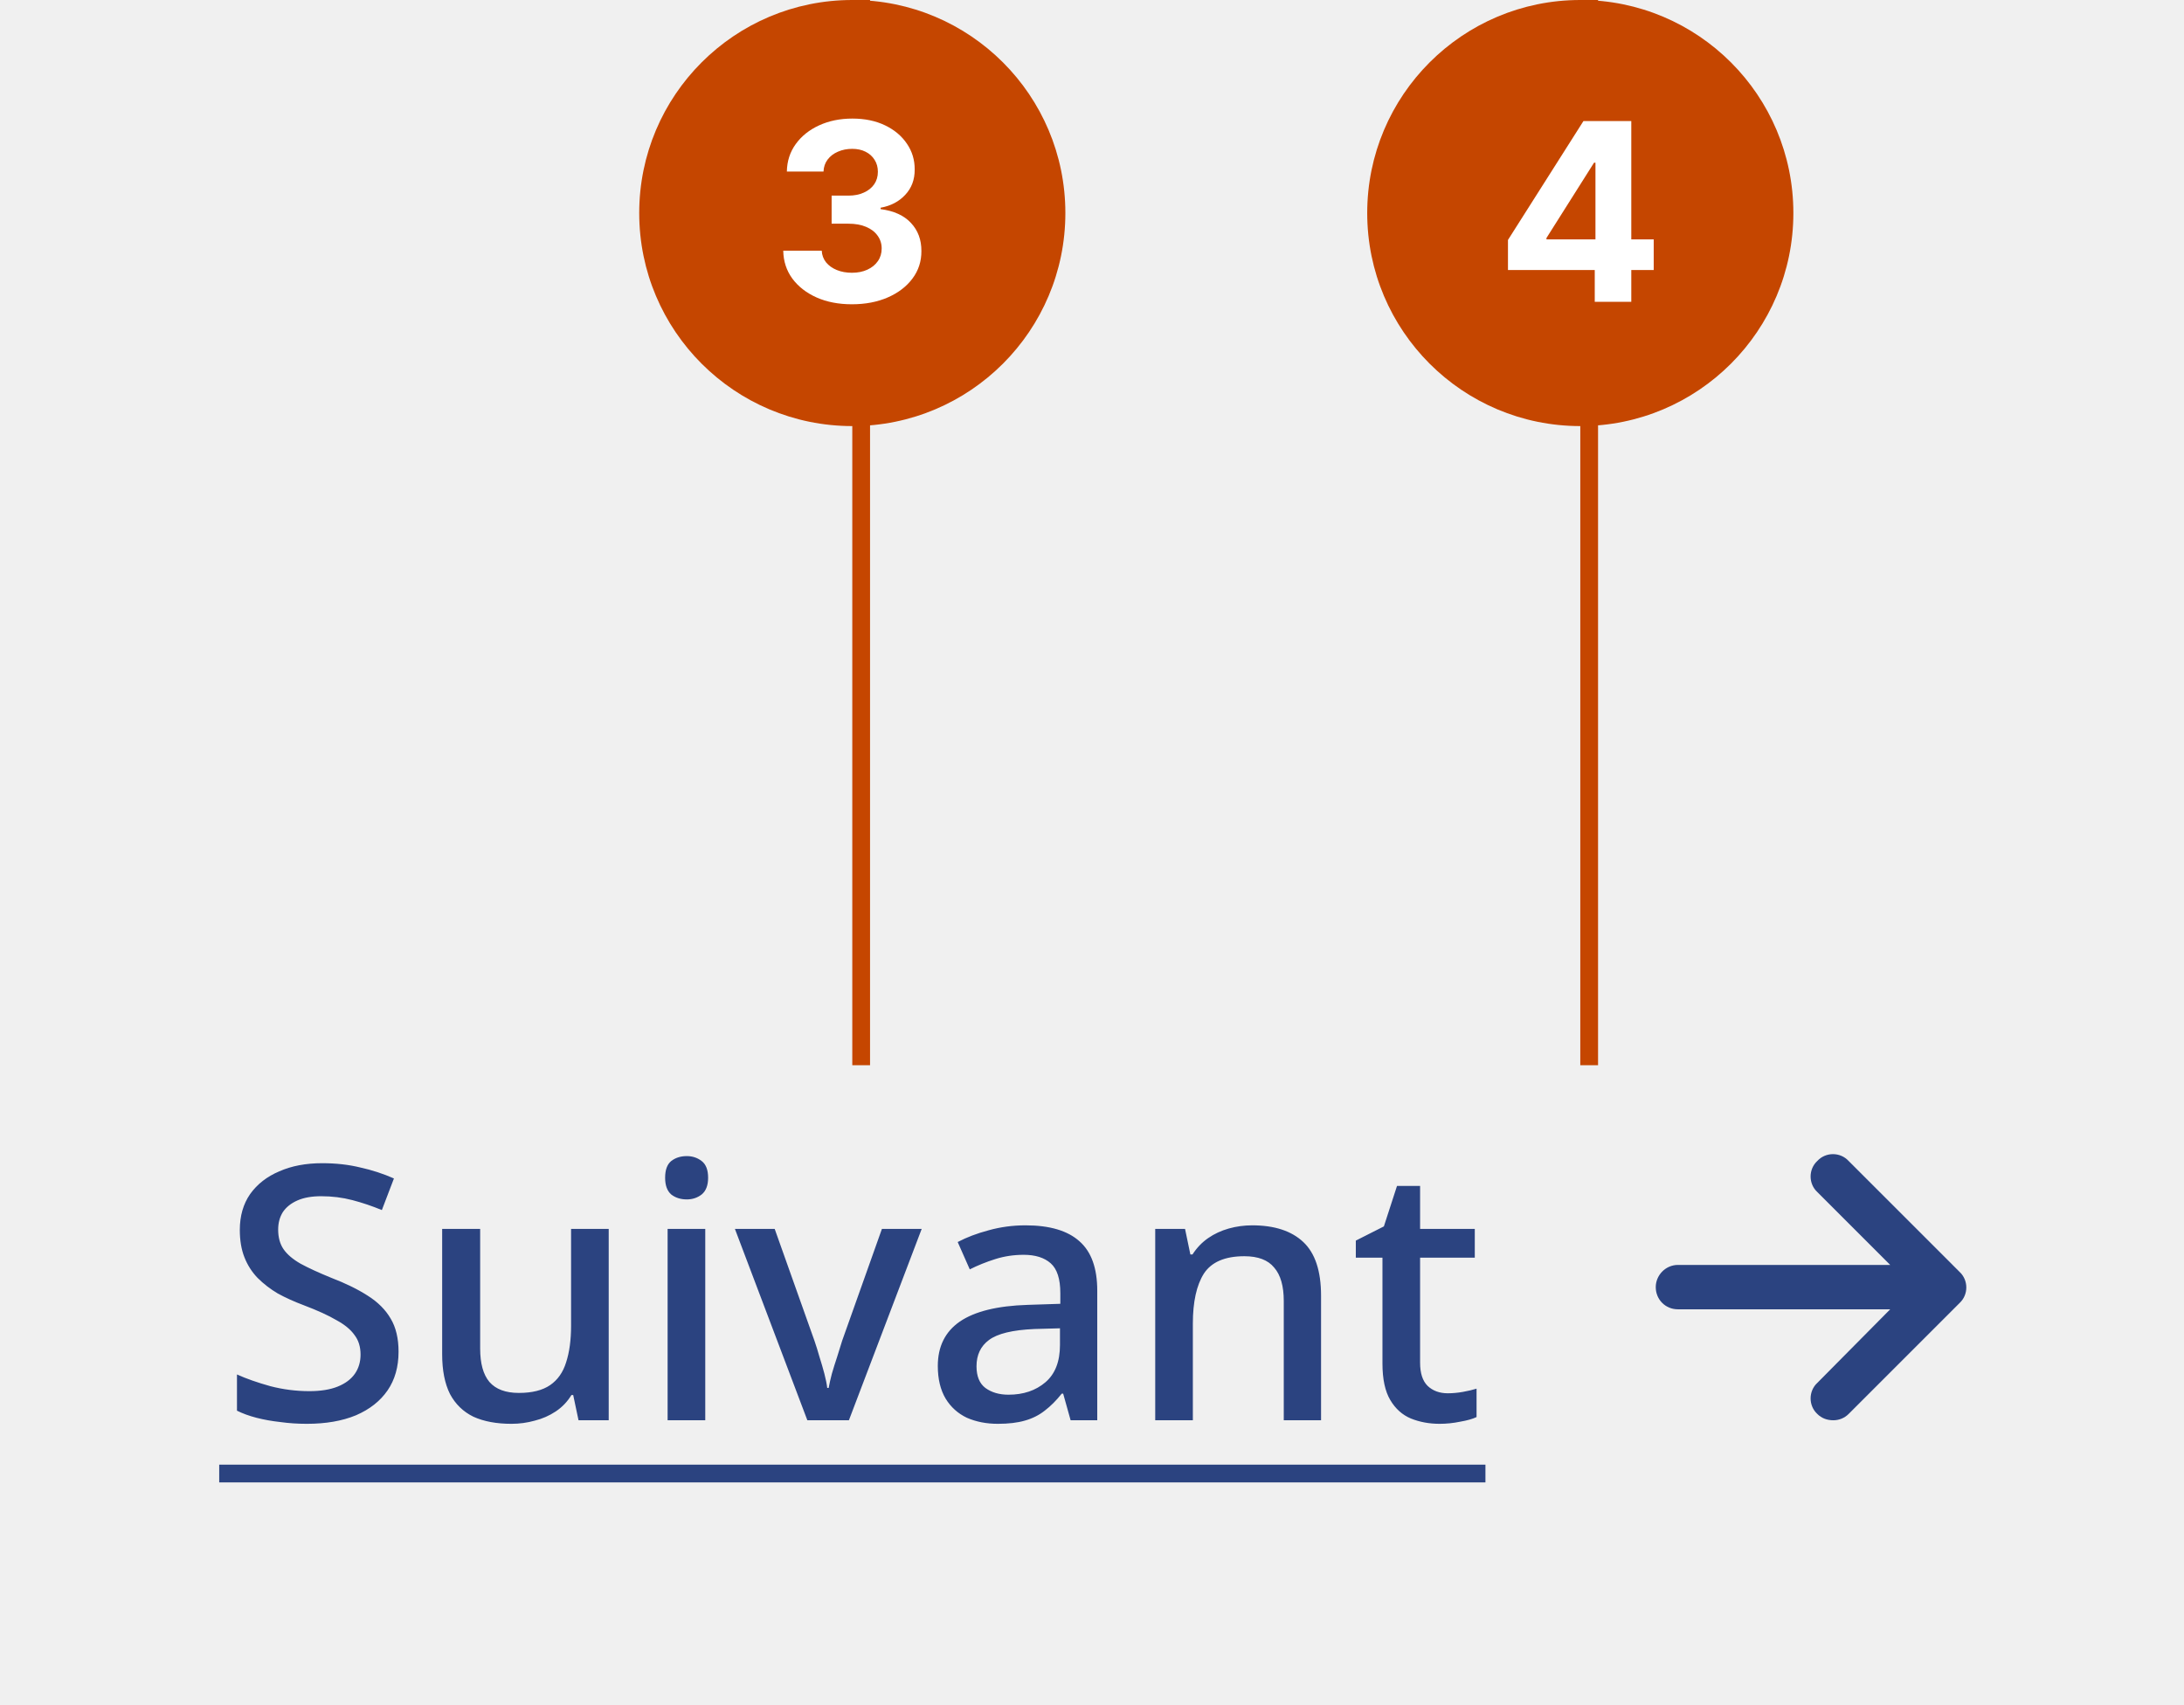
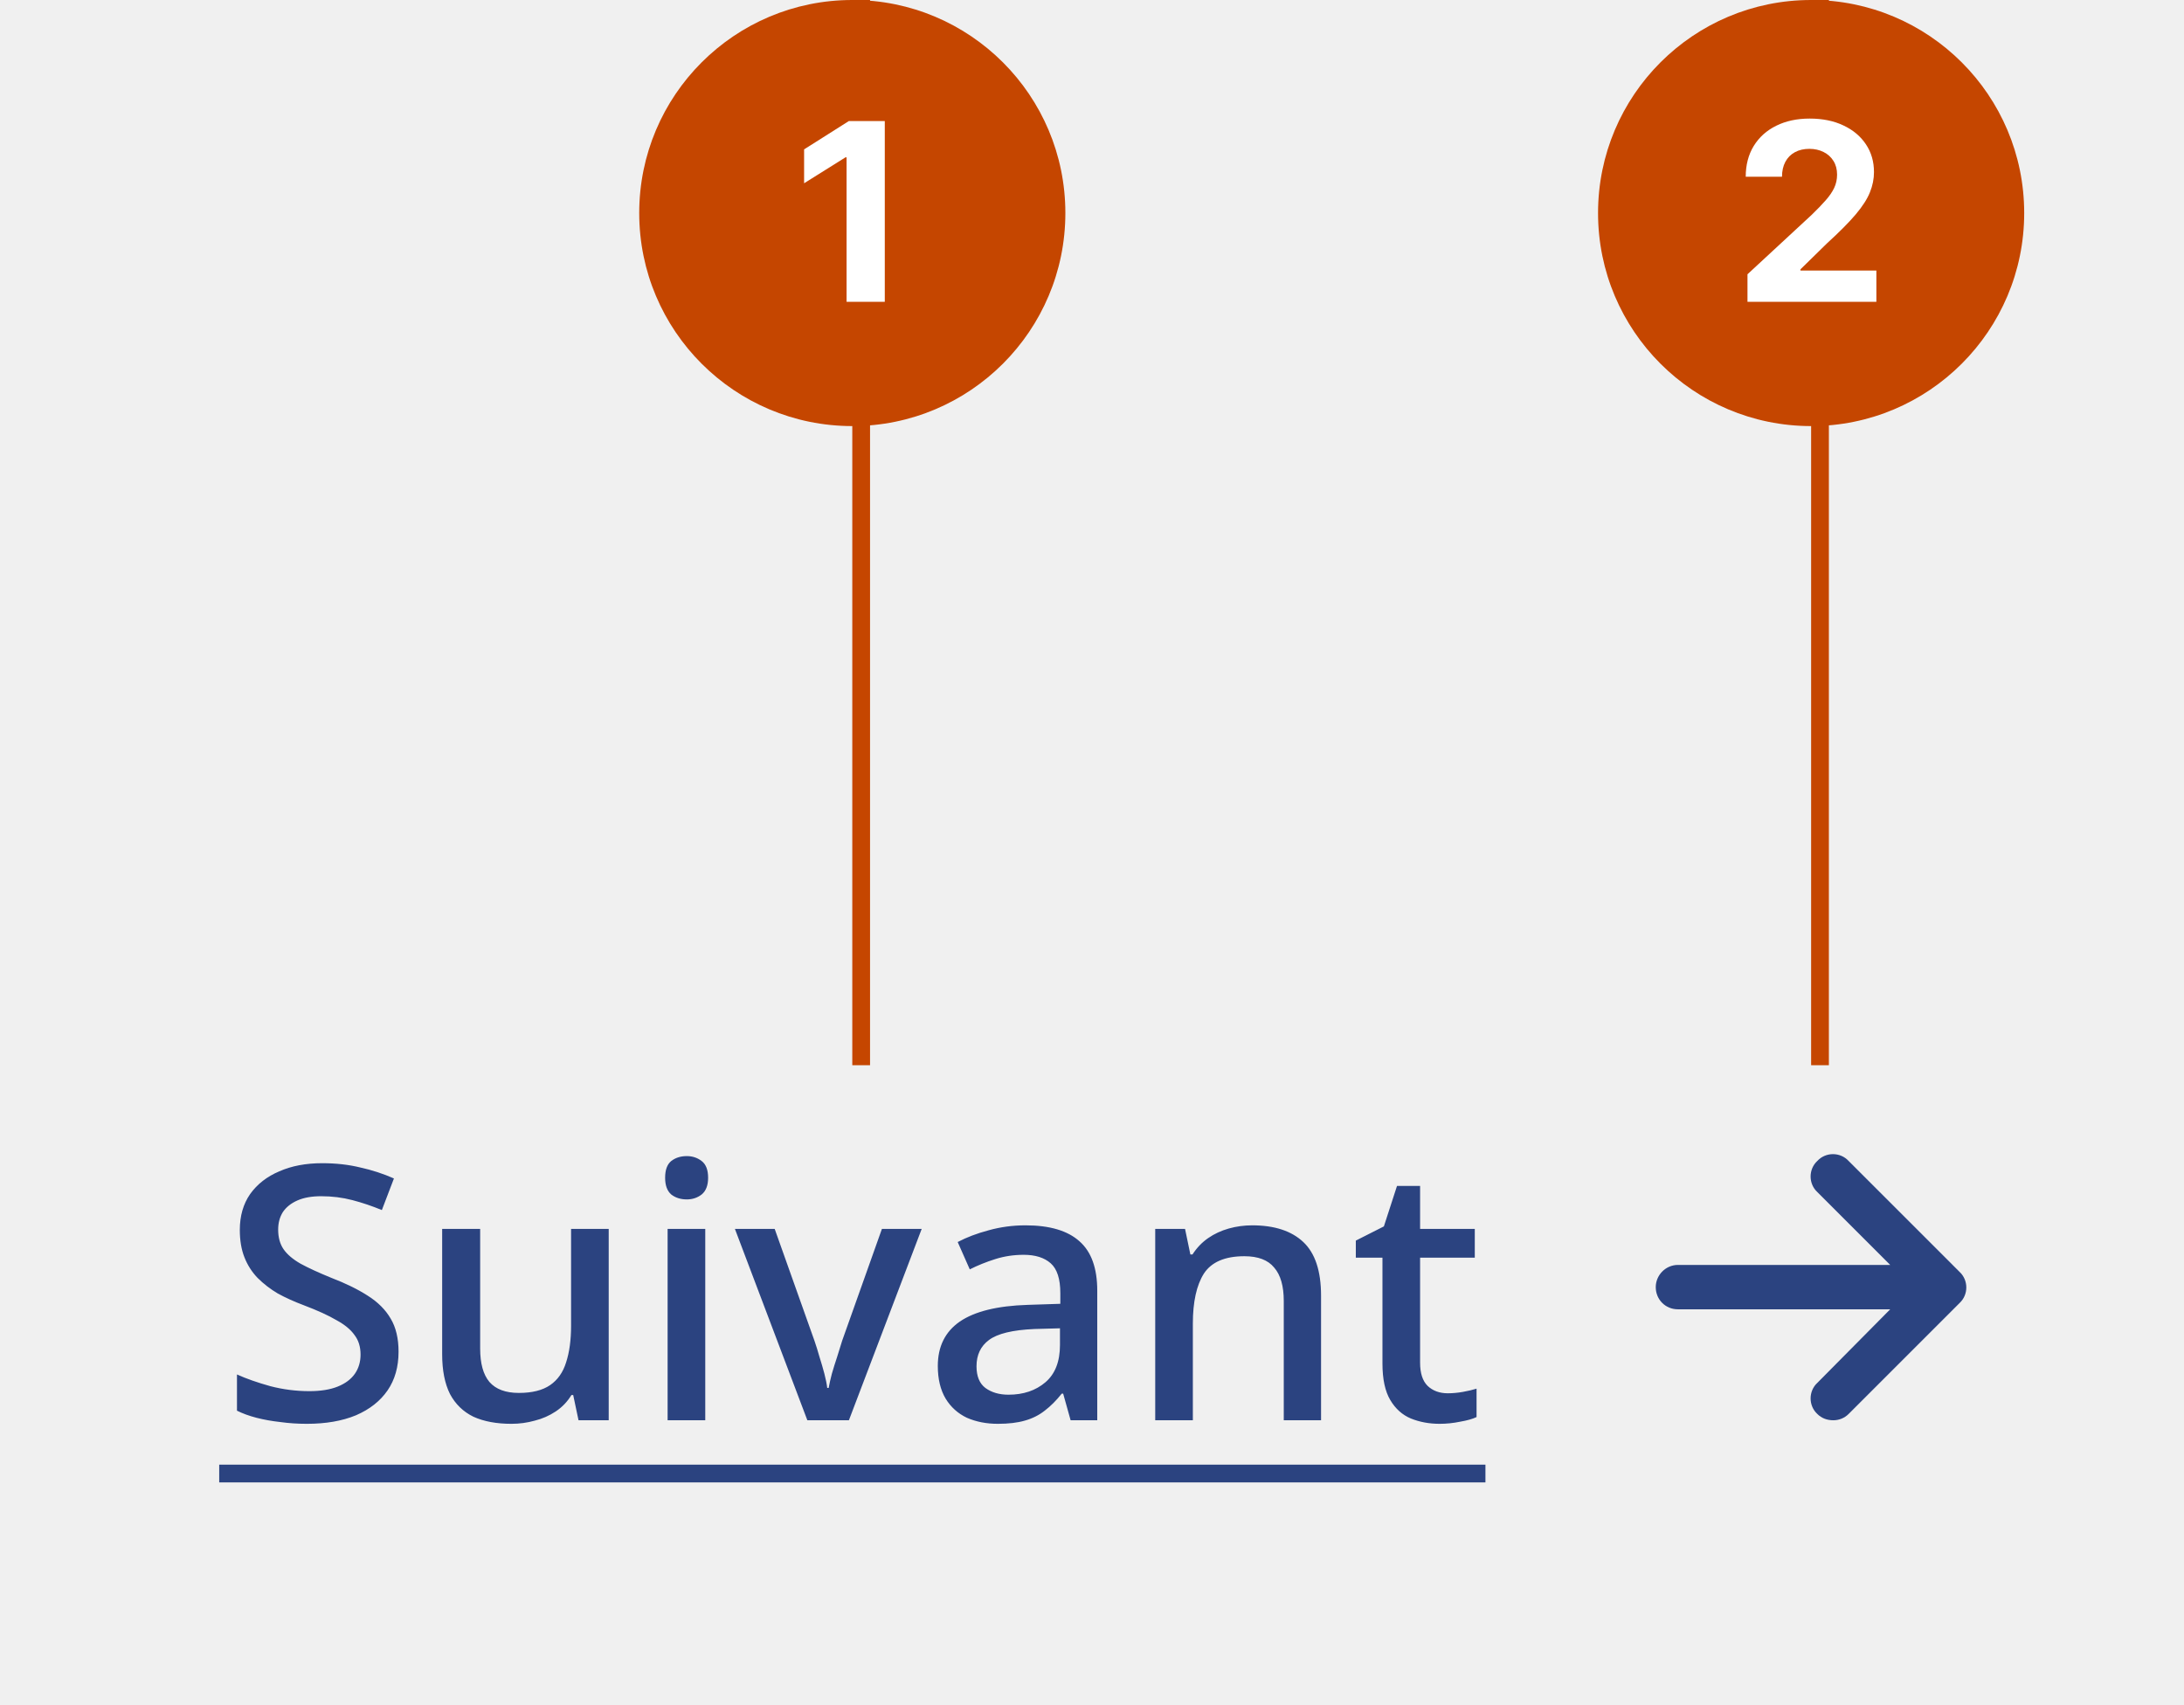
<svg xmlns="http://www.w3.org/2000/svg" width="123" height="96" viewBox="0 0 123 96" fill="none">
  <path d="M22.446 76.14C22.446 76.993 22.239 77.72 21.826 78.32C21.412 78.92 20.819 79.387 20.046 79.72C19.272 80.04 18.352 80.2 17.286 80.2C16.766 80.2 16.266 80.167 15.786 80.1C15.306 80.047 14.859 79.967 14.446 79.86C14.032 79.753 13.666 79.62 13.346 79.46V77.42C13.879 77.66 14.506 77.88 15.226 78.08C15.946 78.267 16.679 78.36 17.426 78.36C18.066 78.36 18.599 78.273 19.026 78.1C19.452 77.927 19.772 77.687 19.986 77.38C20.199 77.073 20.306 76.713 20.306 76.3C20.306 75.86 20.192 75.493 19.966 75.2C19.752 74.893 19.412 74.613 18.946 74.36C18.492 74.093 17.879 73.813 17.106 73.52C16.572 73.32 16.086 73.1 15.646 72.86C15.219 72.607 14.839 72.313 14.506 71.98C14.186 71.647 13.939 71.26 13.766 70.82C13.592 70.38 13.506 69.867 13.506 69.28C13.506 68.493 13.699 67.82 14.086 67.26C14.486 66.7 15.032 66.273 15.726 65.98C16.419 65.673 17.226 65.52 18.146 65.52C18.919 65.52 19.632 65.6 20.286 65.76C20.952 65.907 21.586 66.113 22.186 66.38L21.506 68.16C20.959 67.933 20.406 67.747 19.846 67.6C19.286 67.453 18.699 67.38 18.086 67.38C17.552 67.38 17.106 67.46 16.746 67.62C16.386 67.78 16.112 68 15.926 68.28C15.752 68.56 15.666 68.887 15.666 69.26C15.666 69.7 15.766 70.067 15.966 70.36C16.166 70.653 16.486 70.927 16.926 71.18C17.366 71.42 17.946 71.687 18.666 71.98C19.466 72.287 20.146 72.62 20.706 72.98C21.279 73.34 21.712 73.773 22.006 74.28C22.299 74.773 22.446 75.393 22.446 76.14ZM34.282 69.22V80H32.582L32.282 78.58H32.182C31.955 78.953 31.662 79.26 31.302 79.5C30.942 79.74 30.549 79.913 30.122 80.02C29.695 80.14 29.255 80.2 28.802 80.2C27.962 80.2 27.248 80.067 26.662 79.8C26.088 79.52 25.648 79.093 25.342 78.52C25.049 77.933 24.902 77.187 24.902 76.28V69.22H27.042V75.96C27.042 76.8 27.215 77.427 27.562 77.84C27.922 78.253 28.475 78.46 29.222 78.46C29.968 78.46 30.555 78.313 30.982 78.02C31.409 77.727 31.709 77.3 31.882 76.74C32.069 76.167 32.162 75.48 32.162 74.68V69.22H34.282ZM39.719 69.22V80H37.599V69.22H39.719ZM38.679 65.12C38.999 65.12 39.279 65.213 39.52 65.4C39.76 65.587 39.88 65.9 39.88 66.34C39.88 66.767 39.76 67.08 39.52 67.28C39.279 67.467 38.999 67.56 38.679 67.56C38.333 67.56 38.039 67.467 37.8 67.28C37.573 67.08 37.459 66.767 37.459 66.34C37.459 65.9 37.573 65.587 37.8 65.4C38.039 65.213 38.333 65.12 38.679 65.12ZM45.469 80L41.389 69.22H43.629L45.869 75.52C45.962 75.787 46.055 76.087 46.149 76.42C46.255 76.753 46.349 77.073 46.429 77.38C46.509 77.687 46.562 77.953 46.589 78.18H46.669C46.709 77.953 46.769 77.687 46.849 77.38C46.942 77.06 47.042 76.74 47.149 76.42C47.255 76.087 47.349 75.787 47.429 75.52L49.669 69.22H51.909L47.809 80H45.469ZM57.756 69.02C59.116 69.02 60.129 69.32 60.796 69.92C61.463 70.507 61.796 71.433 61.796 72.7V80H60.296L59.876 78.5H59.796C59.489 78.887 59.169 79.207 58.836 79.46C58.516 79.713 58.143 79.9 57.716 80.02C57.303 80.14 56.796 80.2 56.196 80.2C55.556 80.2 54.976 80.087 54.456 79.86C53.949 79.62 53.549 79.26 53.256 78.78C52.963 78.287 52.816 77.673 52.816 76.94C52.816 75.847 53.229 75.013 54.056 74.44C54.896 73.867 56.169 73.553 57.876 73.5L59.716 73.44V72.84C59.716 72.04 59.536 71.48 59.176 71.16C58.816 70.84 58.309 70.68 57.656 70.68C57.096 70.68 56.563 70.76 56.056 70.92C55.549 71.08 55.069 71.273 54.616 71.5L53.936 69.96C54.443 69.693 55.023 69.473 55.676 69.3C56.343 69.113 57.036 69.02 57.756 69.02ZM58.256 74.86C57.029 74.913 56.176 75.12 55.696 75.48C55.229 75.827 54.996 76.32 54.996 76.96C54.996 77.52 55.163 77.927 55.496 78.18C55.843 78.433 56.276 78.56 56.796 78.56C57.636 78.56 58.329 78.327 58.876 77.86C59.423 77.393 59.696 76.693 59.696 75.76V74.82L58.256 74.86ZM70.52 69.02C71.774 69.02 72.734 69.333 73.4 69.96C74.067 70.587 74.4 71.593 74.4 72.98V80H72.3V73.28C72.3 72.44 72.12 71.813 71.76 71.4C71.414 70.973 70.854 70.76 70.08 70.76C68.987 70.76 68.227 71.087 67.8 71.74C67.387 72.393 67.18 73.333 67.18 74.56V80H65.06V69.22H66.74L67.04 70.66H67.16C67.4 70.287 67.694 69.98 68.04 69.74C68.387 69.5 68.774 69.32 69.2 69.2C69.627 69.08 70.067 69.02 70.52 69.02ZM81.538 78.48C81.818 78.48 82.105 78.453 82.398 78.4C82.691 78.347 82.945 78.287 83.158 78.22V79.82C82.931 79.927 82.625 80.013 82.238 80.08C81.851 80.16 81.465 80.2 81.078 80.2C80.491 80.2 79.951 80.1 79.458 79.9C78.978 79.7 78.591 79.353 78.298 78.86C78.005 78.367 77.858 77.68 77.858 76.8V70.84H76.358V69.88L77.938 69.08L78.678 66.8H79.978V69.22H83.058V70.84H79.978V76.76C79.978 77.347 80.118 77.78 80.398 78.06C80.691 78.34 81.071 78.48 81.538 78.48Z" fill="#2B4380" />
  <path d="M12.346 82.5H83.658V83.5H12.346V82.5Z" fill="#2B4380" />
  <path d="M110.359 73.398L104.109 79.648C103.875 79.883 103.562 80 103.25 80C102.898 80 102.586 79.883 102.352 79.648C101.844 79.18 101.844 78.359 102.352 77.891L106.453 73.75H94.5C93.797 73.75 93.25 73.203 93.25 72.5C93.25 71.836 93.797 71.25 94.5 71.25H106.453L102.352 67.148C101.844 66.68 101.844 65.859 102.352 65.391C102.82 64.883 103.641 64.883 104.109 65.391L110.359 71.641C110.867 72.109 110.867 72.93 110.359 73.398Z" fill="#2B4380" />
  <g clip-path="url(#clip0_218_355)">
    <rect x="48" width="1" height="60" fill="#C54600" />
    <g clip-path="url(#clip1_218_355)">
      <rect x="36" width="24" height="24" rx="12" fill="#C54600" />
-       <path d="M47.974 17.139C47.232 17.139 46.571 17.012 45.991 16.756C45.414 16.498 44.958 16.143 44.624 15.693C44.292 15.238 44.121 14.715 44.112 14.121H46.279C46.292 14.37 46.374 14.589 46.523 14.778C46.675 14.963 46.877 15.107 47.129 15.21C47.381 15.313 47.665 15.364 47.98 15.364C48.308 15.364 48.598 15.306 48.849 15.19C49.101 15.074 49.299 14.914 49.441 14.708C49.584 14.503 49.655 14.266 49.655 13.997C49.655 13.725 49.579 13.485 49.426 13.276C49.277 13.064 49.062 12.898 48.78 12.779C48.502 12.66 48.17 12.6 47.786 12.6H46.836V11.019H47.786C48.11 11.019 48.397 10.963 48.646 10.85C48.898 10.738 49.093 10.582 49.232 10.383C49.371 10.181 49.441 9.945 49.441 9.677C49.441 9.422 49.38 9.198 49.257 9.006C49.138 8.81 48.969 8.658 48.75 8.548C48.535 8.439 48.283 8.384 47.994 8.384C47.703 8.384 47.436 8.437 47.194 8.543C46.952 8.646 46.758 8.794 46.612 8.986C46.467 9.178 46.389 9.403 46.379 9.662H44.315C44.325 9.075 44.493 8.558 44.818 8.111C45.142 7.663 45.58 7.314 46.13 7.062C46.684 6.807 47.308 6.679 48.004 6.679C48.707 6.679 49.322 6.807 49.849 7.062C50.376 7.317 50.785 7.662 51.077 8.096C51.372 8.527 51.518 9.011 51.514 9.548C51.518 10.118 51.34 10.593 50.982 10.974C50.628 11.356 50.165 11.598 49.595 11.7V11.78C50.344 11.876 50.914 12.136 51.306 12.56C51.7 12.981 51.895 13.508 51.892 14.141C51.895 14.721 51.728 15.237 51.39 15.688C51.055 16.138 50.593 16.493 50.003 16.751C49.413 17.01 48.737 17.139 47.974 17.139Z" fill="white" />
+       <path d="M49.83 6.818V17H47.678V8.862H47.618L45.286 10.323V8.414L47.807 6.818H49.83Z" fill="white" />
    </g>
  </g>
  <g clip-path="url(#clip2_218_355)">
-     <rect x="89" width="1" height="60" fill="#C54600" />
+     <rect x="102" width="1" height="60" fill="#C54600" />
    <g clip-path="url(#clip3_218_355)">
-       <rect x="77" width="24" height="24" rx="12" fill="#C54600" />
-       <path d="M84.927 15.21V13.515L89.178 6.818H90.639V9.165H89.774L87.095 13.405V13.485H93.135V15.21H84.927ZM89.814 17V14.693L89.854 13.943V6.818H91.872V17H89.814Z" fill="white" />
+       <rect x="90" width="24" height="24" rx="12" fill="#C54600" />
+       <path d="M98.416 17V15.449L102.04 12.093C102.349 11.795 102.607 11.526 102.816 11.288C103.028 11.049 103.189 10.815 103.298 10.587C103.408 10.355 103.462 10.104 103.462 9.836C103.462 9.538 103.394 9.281 103.258 9.065C103.123 8.847 102.937 8.679 102.702 8.563C102.466 8.444 102.199 8.384 101.901 8.384C101.59 8.384 101.318 8.447 101.086 8.573C100.854 8.699 100.675 8.88 100.549 9.115C100.423 9.35 100.36 9.63 100.36 9.955H98.317C98.317 9.289 98.468 8.711 98.769 8.22C99.071 7.73 99.493 7.35 100.037 7.082C100.58 6.813 101.207 6.679 101.916 6.679C102.645 6.679 103.28 6.808 103.82 7.067C104.364 7.322 104.786 7.677 105.088 8.131C105.39 8.585 105.54 9.105 105.54 9.692C105.54 10.076 105.464 10.456 105.312 10.83C105.163 11.205 104.896 11.621 104.511 12.078C104.127 12.532 103.585 13.077 102.886 13.714L101.399 15.171V15.24H105.675V17H98.416Z" fill="white" />
    </g>
  </g>
  <defs>
    <clipPath id="clip0_218_355">
      <rect width="24" height="60" fill="white" transform="translate(36)" />
    </clipPath>
    <clipPath id="clip1_218_355">
      <rect x="36" width="24" height="24" rx="12" fill="white" />
    </clipPath>
    <clipPath id="clip2_218_355">
-       <rect width="24" height="60" fill="white" transform="translate(77)" />
+       <rect width="24" height="60" fill="white" transform="translate(90)" />
    </clipPath>
    <clipPath id="clip3_218_355">
-       <rect x="77" width="24" height="24" rx="12" fill="white" />
+       <rect x="90" width="24" height="24" rx="12" fill="white" />
    </clipPath>
  </defs>
</svg>
